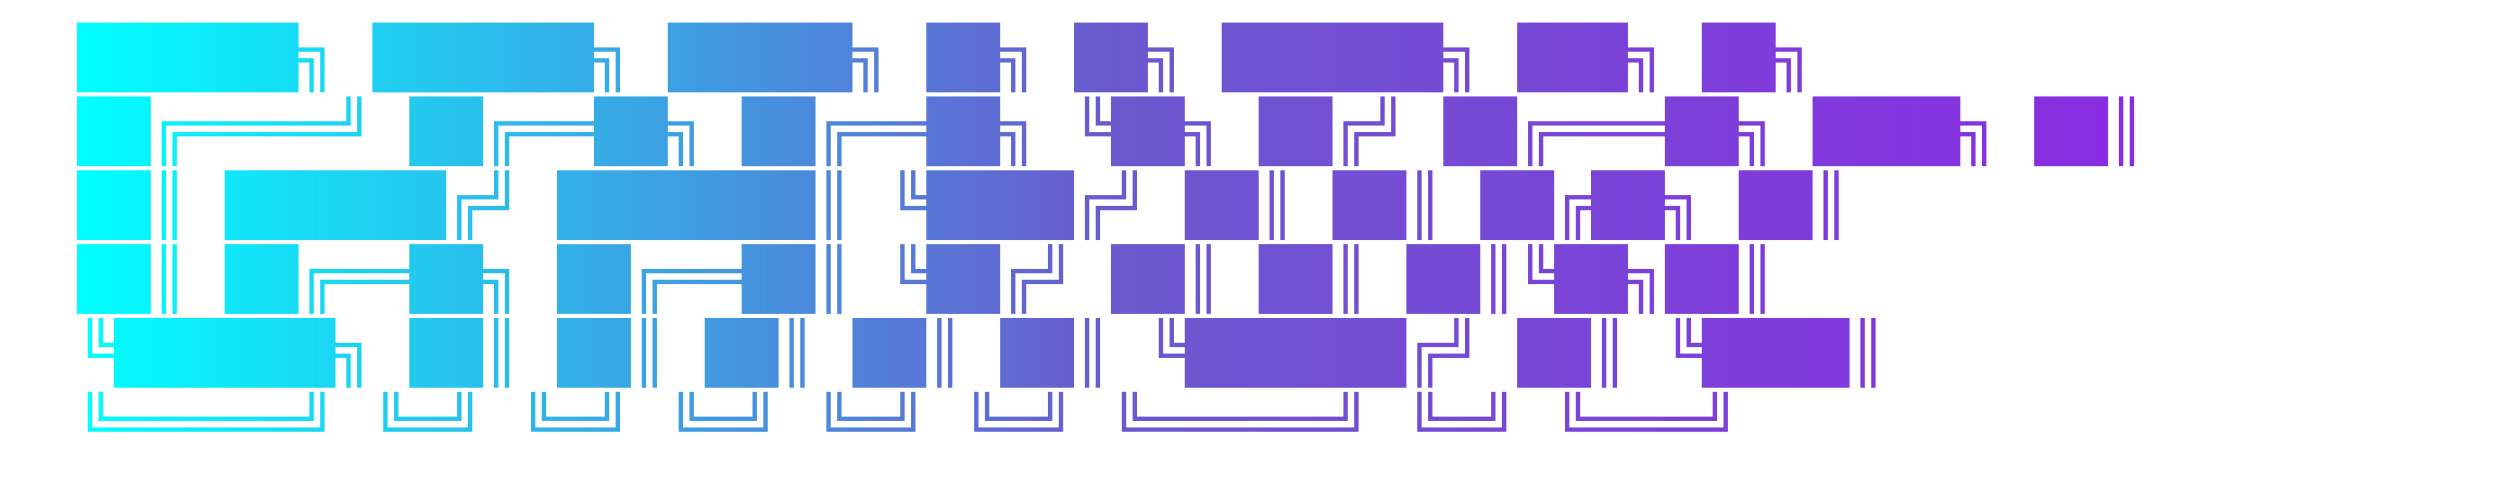
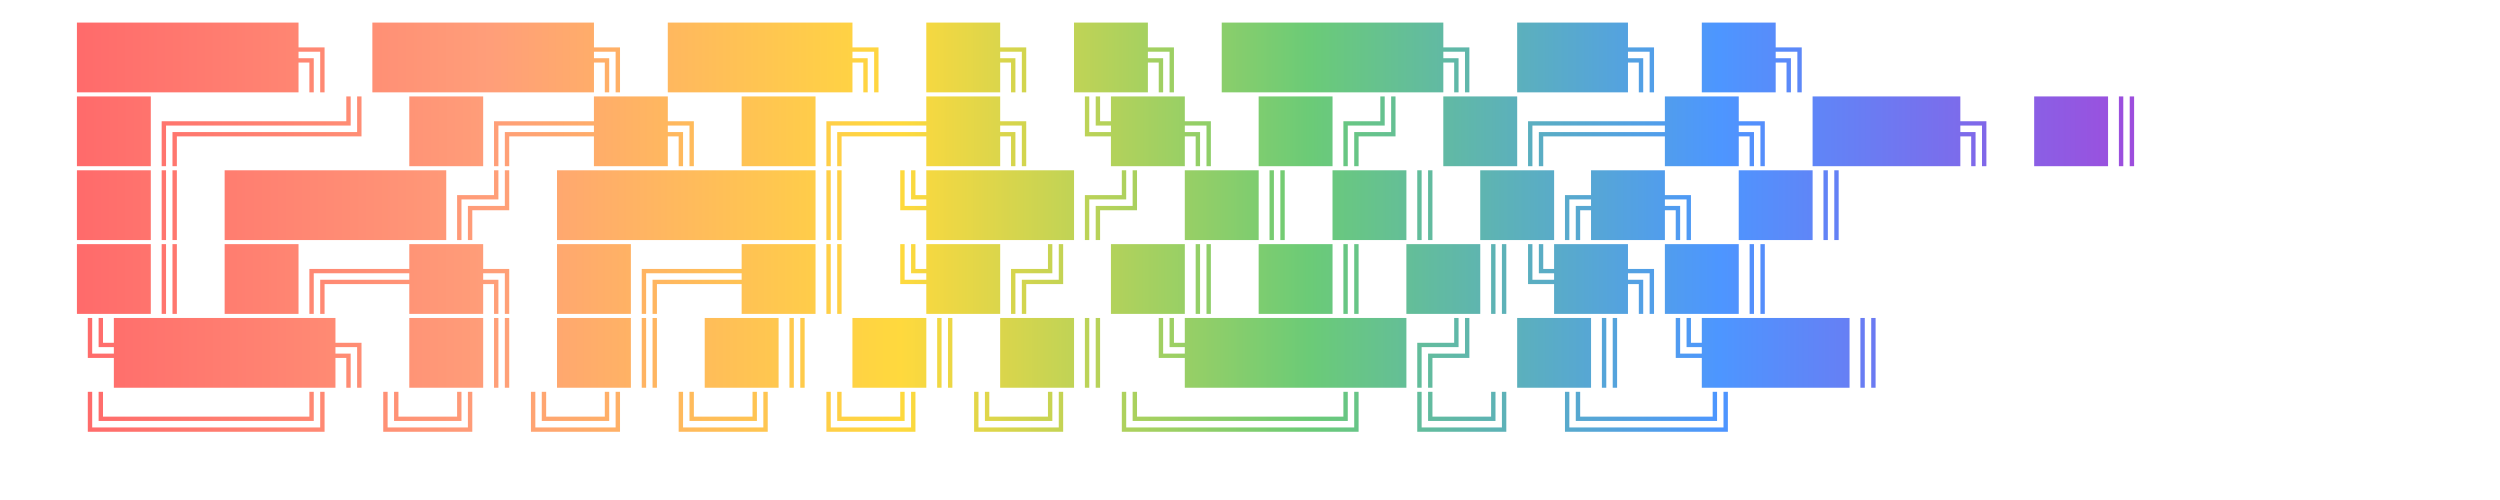
<svg xmlns="http://www.w3.org/2000/svg" viewBox="0 0 650 130" width="650" height="130">
  <defs>
-     <linearGradient id="cyanPurpleGradient" x1="0%" y1="0%" x2="100%" y2="0%">
-       <stop offset="0%" stop-color="#00FFFF" />
-       <stop offset="50%" stop-color="#6A5ACD" />
-       <stop offset="100%" stop-color="#8A2BE2" />
+     <linearGradient id="rainbowGradient" x1="0%" y1="0%" x2="100%" y2="0%">
+       <stop offset="0%" stop-color="#FF6B6B" />
+       <stop offset="20%" stop-color="#FF9E79" />
+       <stop offset="40%" stop-color="#FFD93D" />
+       <stop offset="60%" stop-color="#6BCB77" />
+       <stop offset="80%" stop-color="#4D96FF" />
+       <stop offset="100%" stop-color="#9D4EDD" />
    </linearGradient>
    <style>
      .ascii-art {
        font-family: ui-monospace, SFMono-Regular, Menlo, Monaco, Consolas, "Liberation Mono", "Courier New", monospace;
        font-size: 16px;
        font-weight: 700;
-         fill: url(#cyanPurpleGradient);
+         fill: url(#rainbowGradient);
        white-space: pre;
      }
    </style>
  </defs>
  <text x="20" y="0" class="ascii-art">
    <tspan x="20" dy="1.2em">  ██████╗ ██████╗   █████╗  ██╗   ██╗  ██████╗  ███╗   ██╗</tspan>
    <tspan x="20" dy="1.2em"> ██╔════╝ ██╔══██╗ ██╔══██╗ ╚██╗ ██╔╝ ██╔═══██╗ ████╗  ██║</tspan>
    <tspan x="20" dy="1.2em"> ██║      ██████╔╝ ███████║  ╚████╔╝  ██║   ██║ ██╔██╗ ██║</tspan>
    <tspan x="20" dy="1.2em"> ██║      ██╔══██╗ ██╔══██║   ╚██╔╝   ██║   ██║ ██║╚██╗██║</tspan>
    <tspan x="20" dy="1.2em"> ╚██████╗ ██║  ██║ ██║  ██║    ██║    ╚██████╔╝ ██║ ╚████║</tspan>
    <tspan x="20" dy="1.2em">  ╚═════╝ ╚═╝  ╚═╝ ╚═╝  ╚═╝    ╚═╝     ╚═════╝  ╚═╝  ╚═══╝</tspan>
  </text>
</svg>
